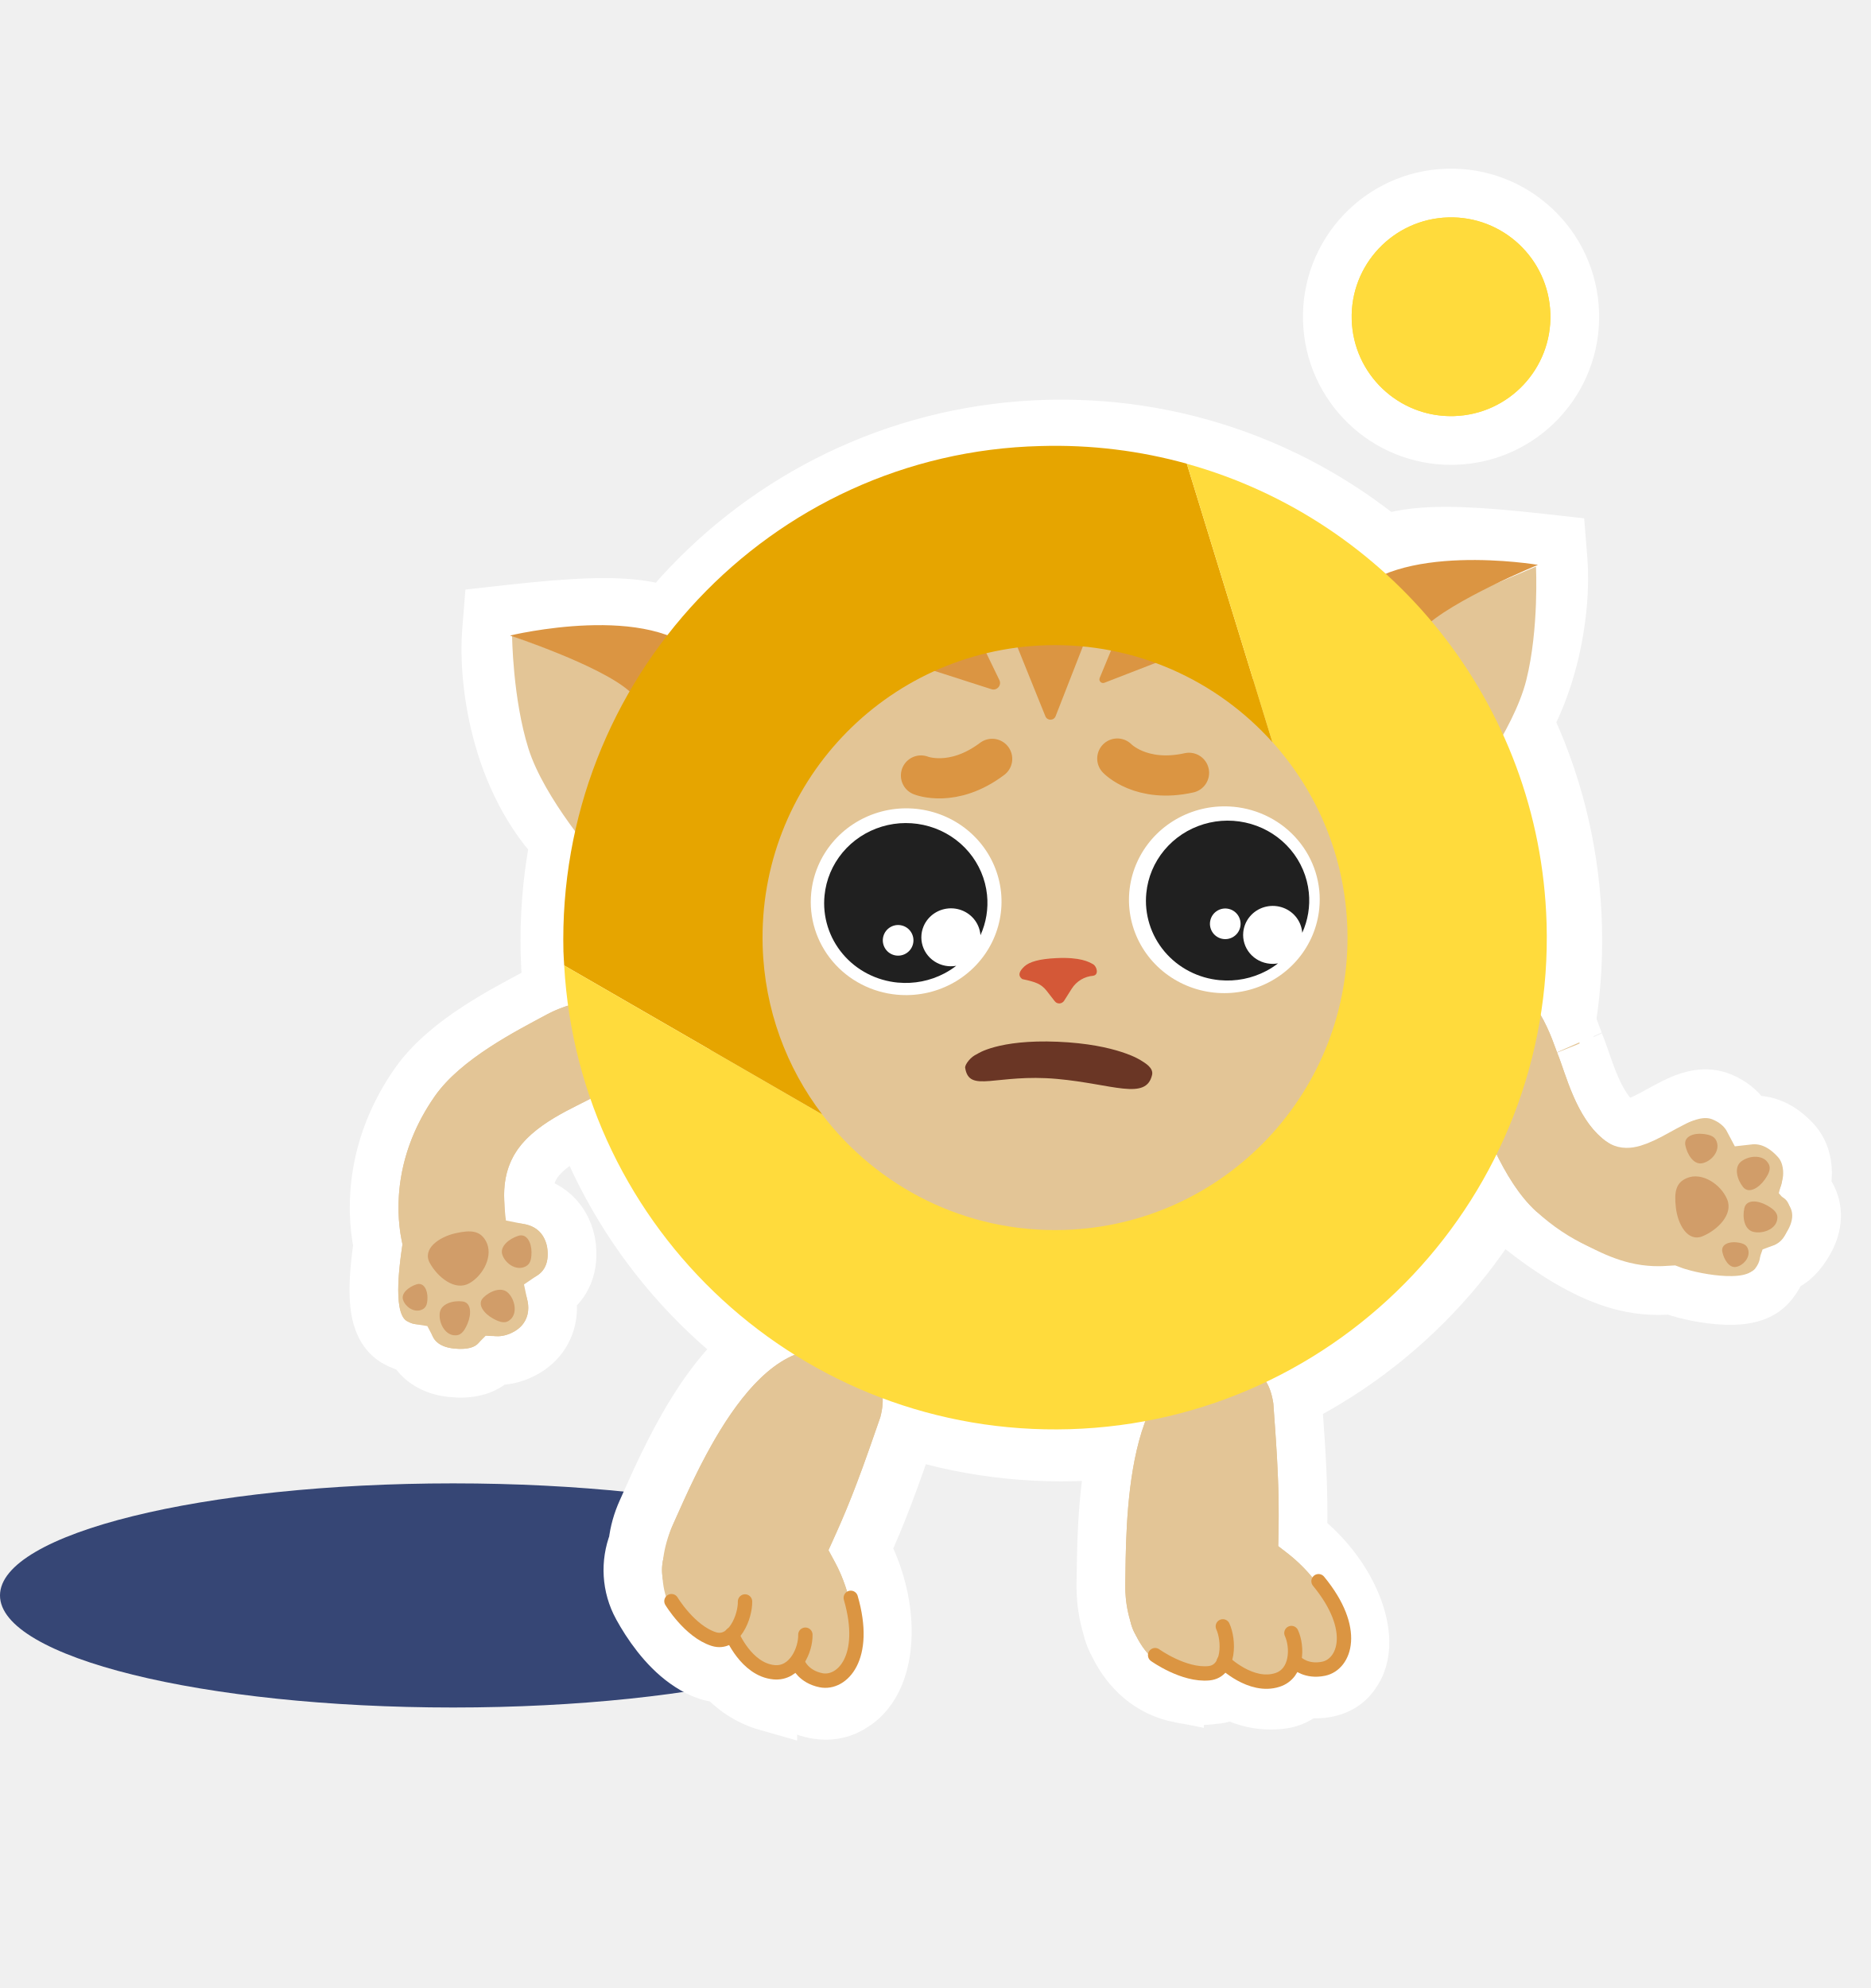
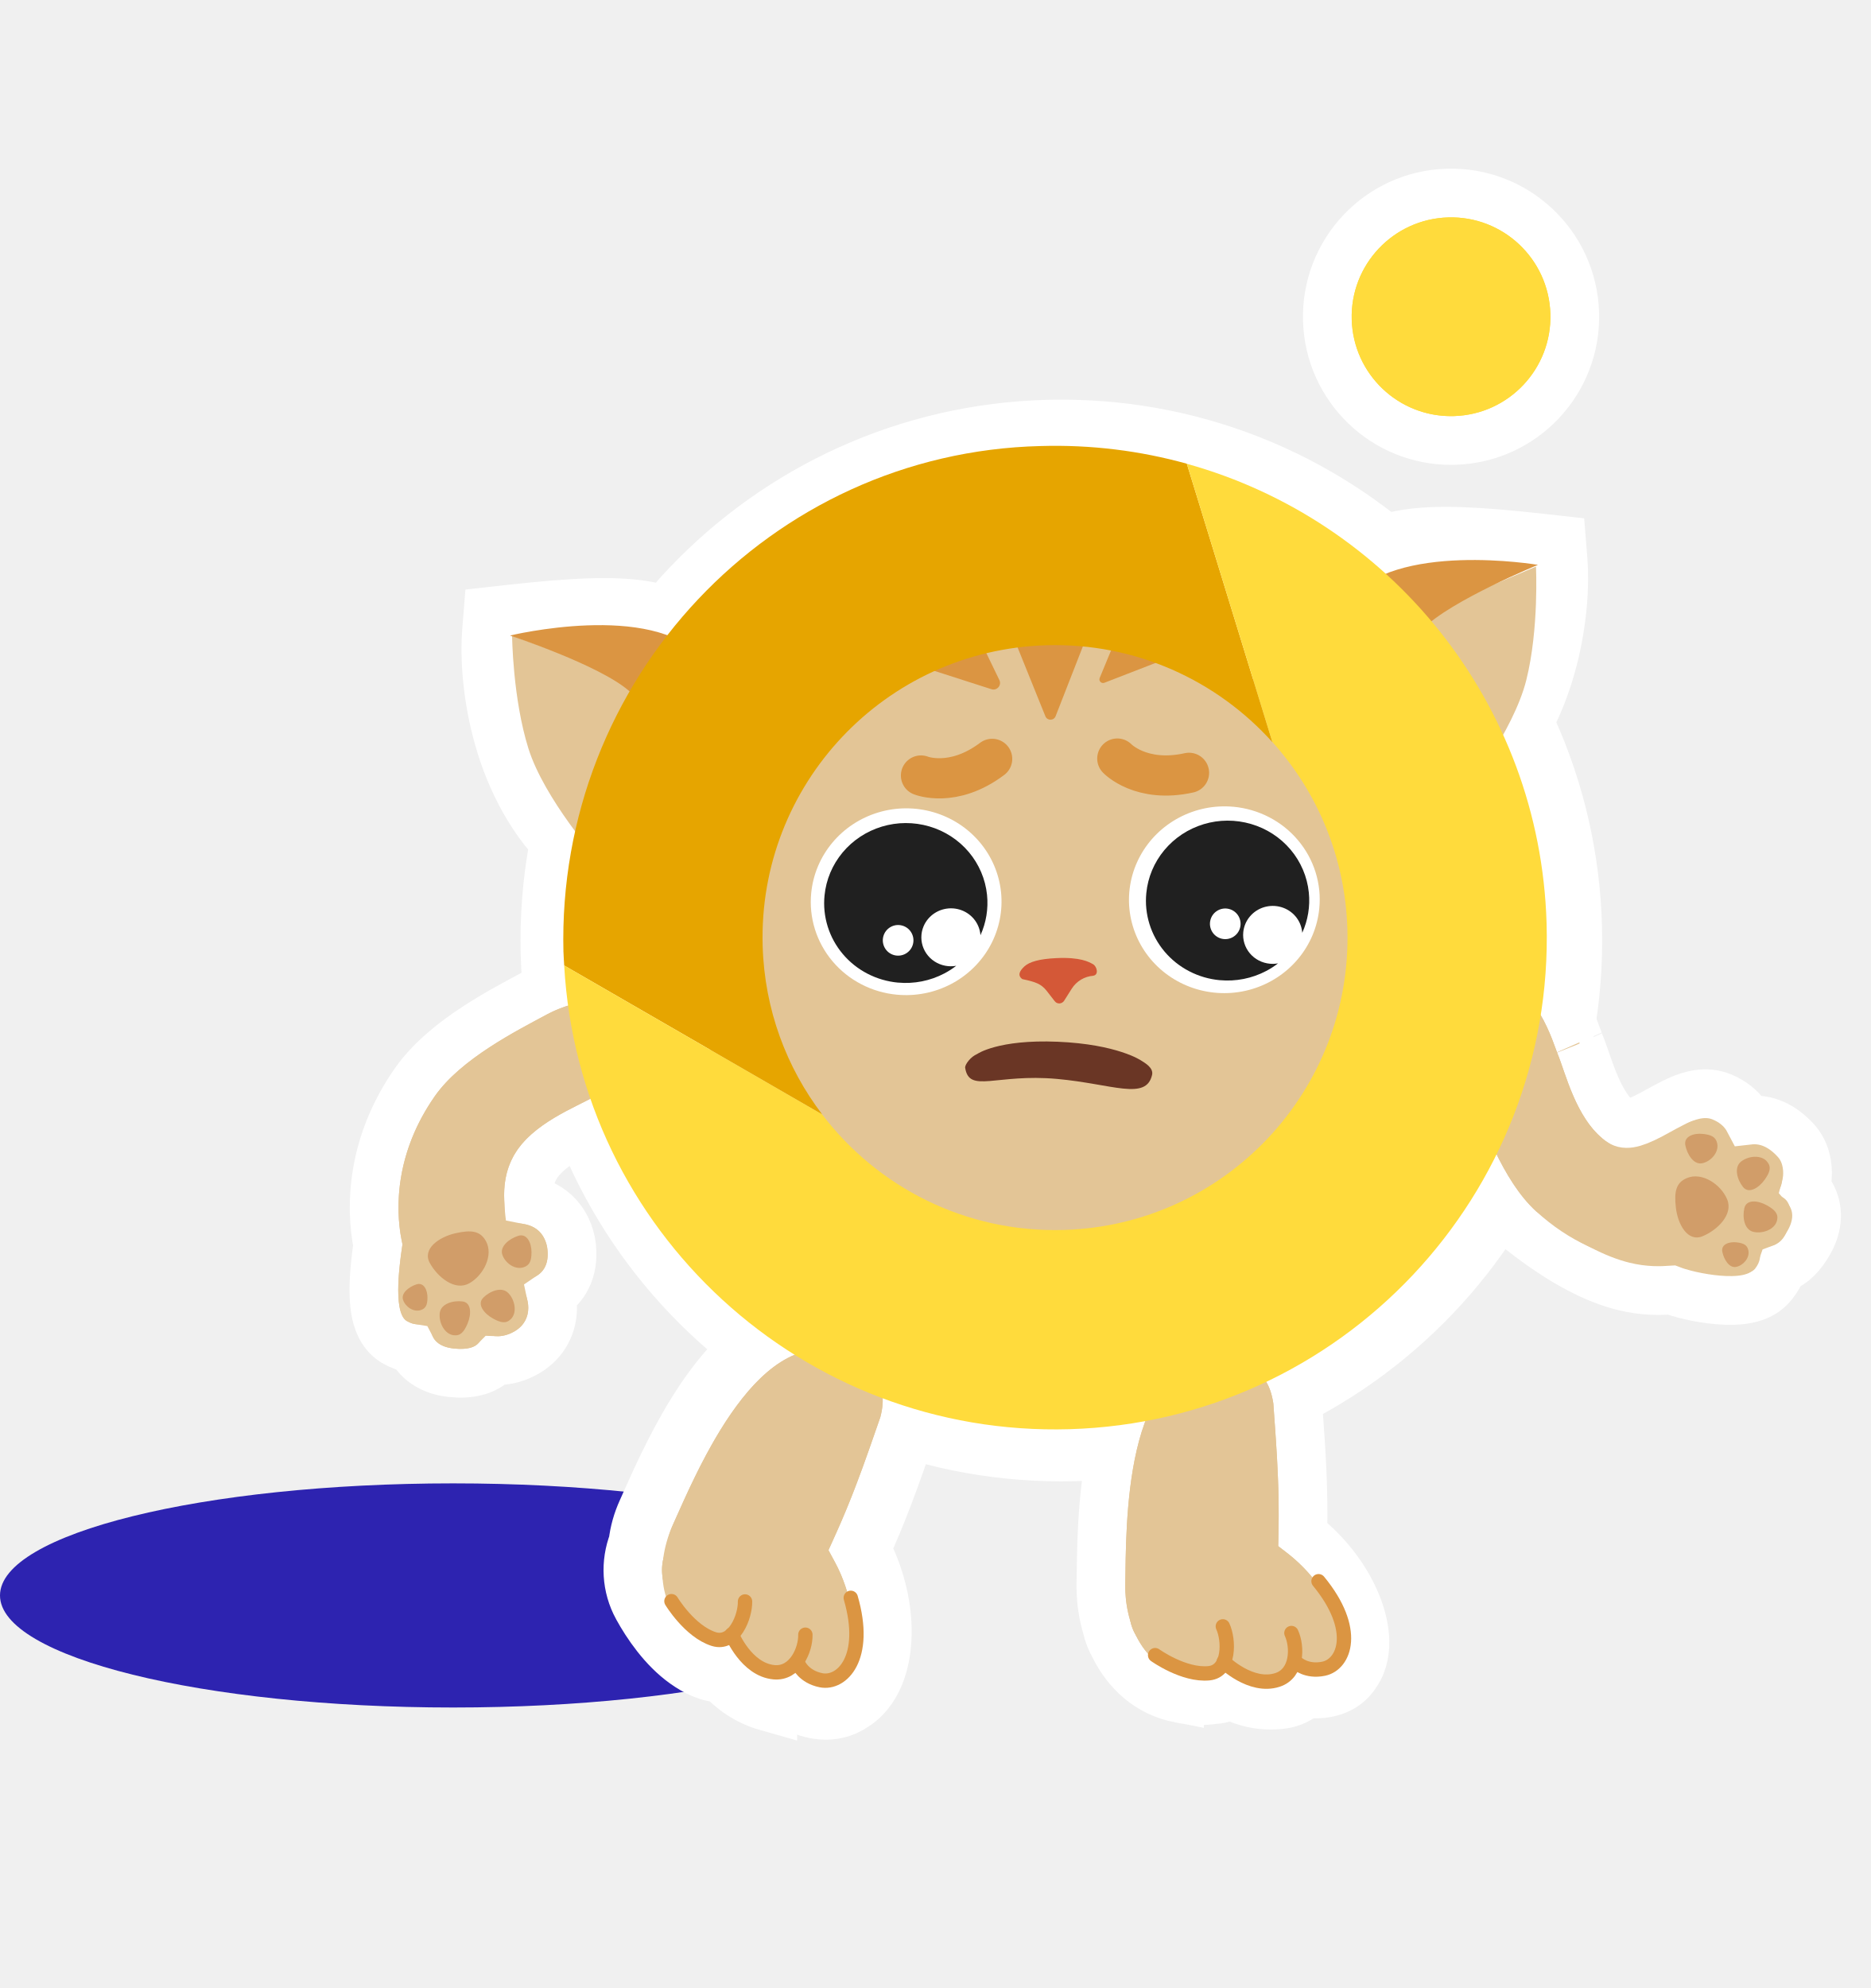
<svg xmlns="http://www.w3.org/2000/svg" width="192" height="204" viewBox="0 0 192 204" fill="none">
  <style>
  @media (prefers-reduced-motion: reduce) { * { animation: none !important; } }

  .cat        { transform-origin: 103px 176px;   animation: cat-sad 3.6s ease-in-out infinite; }
  .shiver     { animation: shiver 4s linear infinite; }
  .shadow     { transform-origin: 46.5px 164px;  animation: shadow-sad 3.6s ease-in-out infinite; }
  .arm-left   { transform-origin: 66px 112px;    animation: arm-left-hug 4s ease-in-out infinite; }
  .arm-right  { transform-origin: 152px 110px;   animation: arm-right-hug 4s ease-in-out infinite; }
  .ear-left   { transform-origin: 72px 86px;     animation: ear-left-droop 4s ease-in-out infinite; }
  .ear-right  { transform-origin: 137px 80px;    animation: ear-right-droop 4s ease-in-out infinite; }
  .face       { transform-origin: 106px 96px;    animation: face-sad 4s ease-in-out infinite; }
  .mouth      { transform-origin: 108.5px 109px; animation: mouth-quiver 4s linear infinite; }
  .eye-r      { transform-origin: 125.6px 92px;  animation: blink-sad 5s linear infinite; }
  .eye-l      { transform-origin: 93px 92px;     animation: blink-sad 5s linear infinite; }
  .ball       { animation: ball-drift 4.5s ease-in-out infinite alternate; }
  .ember      { transform-origin: 238px 158px;   animation: ember-glow 2.8s ease-in-out infinite alternate; }
  .spark      { animation: spark-fly 4.2s linear infinite; }
  .spark-2    { animation-name: spark-fly-b; animation-delay: -1.6s; animation-duration: 4.8s; }
  .spark-3    { animation-delay: -3.1s; animation-duration: 3.8s; }
  .pit-ember  { animation: pit-glow 2.2s ease-in-out infinite; }
  .pe-2       { animation-delay: -.7s; animation-duration: 2.6s; }
  .pe-3       { animation-delay: -1.4s; animation-duration: 1.9s; }
  .pe-4       { animation-delay: -.35s; animation-duration: 2.4s; }

  @keyframes cat-sad {
    0%, 100% { transform: translateY(0) rotate(-1deg); }
    50%      { transform: translateY(1.5px) rotate(1deg) scale(1.01, .99); }
  }
  @keyframes shiver {
    0%, 60%, 82%, 100% { transform: translateX(0); }
    62% { transform: translateX(-.8px); }
    64% { transform: translateX(.8px); }
    66% { transform: translateX(-.8px); }
    68% { transform: translateX(.7px); }
    70% { transform: translateX(-.6px); }
    72% { transform: translateX(.5px); }
    74% { transform: translateX(-.4px); }
    76% { transform: translateX(.3px); }
    78% { transform: translateX(-.2px); }
    80% { transform: translateX(.1px); }
  }
  @keyframes shadow-sad {
    0%, 100% { transform: scale(1, 1); }
    50%      { transform: scale(.985, .97); }
  }
  @keyframes arm-left-hug {
    0%, 100% { transform: translateY(0) rotate(0deg); }
    25%      { transform: translateY(0) rotate(1.5deg); }
    54%, 80% { transform: translateY(-1.5px) rotate(-7deg); }
    90%      { transform: translateY(0) rotate(-1deg); }
  }
  @keyframes arm-right-hug {
    0%, 100% { transform: translateY(0) rotate(0deg); }
    25%      { transform: translateY(0) rotate(-1.5deg); }
    54%, 80% { transform: translateY(-1.5px) rotate(7deg); }
    90%      { transform: translateY(0) rotate(1deg); }
  }
  @keyframes ear-left-droop {
    0%, 100% { transform: rotate(-1.5deg); }
    25%      { transform: rotate(.5deg); }
    54%, 80% { transform: rotate(-4deg); }
    90%      { transform: rotate(-1deg); }
  }
  @keyframes ear-right-droop {
    0%, 100% { transform: rotate(1.5deg); }
    25%      { transform: rotate(-.5deg); }
    54%, 80% { transform: rotate(4deg); }
    90%      { transform: rotate(1deg); }
  }
  @keyframes face-sad {
    0%, 100% { transform: translate(0, 0); }
    25%      { transform: translate(0, .6px); }
    54%, 80% { transform: translate(0, 1.8px); }
    90%      { transform: translate(0, .4px); }
  }
  @keyframes mouth-quiver {
    0%, 58%, 82%, 100% { transform: scale(1, 1); }
    60% { transform: scale(1.06, 1.3); }
    62% { transform: scale(.98, .82); }
    64% { transform: scale(1.07, 1.35); }
    66% { transform: scale(.97, .8); }
    68% { transform: scale(1.06, 1.3); }
    70% { transform: scale(.98, .85); }
    72% { transform: scale(1.05, 1.25); }
    74% { transform: scale(.99, .9); }
    76% { transform: scale(1.03, 1.15); }
    78% { transform: scale(1, .95); }
  }
  @keyframes blink-sad {
    0%, 86%, 94%, 100% { transform: scaleY(1); }
    89%, 91%           { transform: scaleY(.12); }
  }
  @keyframes ball-drift {
    from { transform: translateY(0); }
    to   { transform: translateY(-3px); }
  }
  @keyframes ember-glow {
    from { opacity: .04; transform: scale(1); }
    to   { opacity: .12; transform: scale(1.06); }
  }
  @keyframes spark-fly {
    0%   { transform: translate(0, 0); opacity: 0; }
    8%   { opacity: .9; }
    25%  { transform: translate(5px, -30px); opacity: .55; }
    45%  { transform: translate(-2px, -58px); opacity: .8; }
    65%  { transform: translate(6px, -85px); opacity: .4; }
    85%  { transform: translate(10px, -108px); opacity: .6; }
    100% { transform: translate(12px, -122px); opacity: 0; }
  }
  @keyframes spark-fly-b {
    0%   { transform: translate(0, 0); opacity: 0; }
    8%   { opacity: .85; }
    25%  { transform: translate(-4px, -28px); opacity: .5; }
    45%  { transform: translate(3px, -55px); opacity: .75; }
    65%  { transform: translate(-6px, -82px); opacity: .35; }
    85%  { transform: translate(-9px, -105px); opacity: .55; }
    100% { transform: translate(-11px, -118px); opacity: 0; }
  }
  @keyframes pit-glow {
    0%, 100% { opacity: .35; }
    50%      { opacity: .95; }
  }
</style>
  <g class="shadow">
-     <ellipse cx="46.5" cy="163.717" rx="46.5" ry="11.5" fill="#223468" fill-opacity="0.9" />
+     <ellipse cx="46.5" cy="163.717" rx="46.5" ry="11.5" fill="#180DA9" fill-opacity="0.9" />
  </g>
  <g class="cat">
    <g class="shiver">
      <circle cx="108.916" cy="96.51" r="53" fill="white" stroke="white" stroke-width="5" />
      <g class="arm-left">
        <path d="M54.12 138.74C55.893 137.679 56.699 135.963 56.711 134.24C56.714 133.794 56.664 133.355 56.572 132.929C57.171 132.523 57.758 131.939 58.169 131.113C58.632 130.182 58.78 129.133 58.672 128.021L58.61 127.541L58.6 127.478L58.587 127.415C58.332 126.213 57.779 125.214 56.968 124.469C56.179 123.743 55.284 123.386 54.528 123.21C54.432 123.188 54.338 123.169 54.245 123.151C54.192 121.874 54.336 120.821 54.909 119.795C55.511 118.72 56.662 117.755 58.144 116.862C58.862 116.43 59.596 116.05 60.303 115.693C60.961 115.362 61.707 114.997 62.265 114.668L62.271 114.664C62.25 114.677 62.261 114.669 62.352 114.622C62.435 114.578 62.526 114.532 62.66 114.462C62.914 114.33 63.25 114.154 63.63 113.941C64.382 113.521 65.349 112.934 66.27 112.206C67.168 111.497 68.171 110.541 68.835 109.341C69.494 108.152 69.847 106.65 69.356 105.037L69.246 104.712L69.118 104.391C67.746 101.145 64.71 100.132 62.116 100.086C59.499 100.039 56.79 100.901 54.948 101.893C53.432 102.71 51.105 103.912 48.841 105.393C46.599 106.859 44.188 108.744 42.574 111.052L42.573 111.053C38.156 117.374 37.961 123.709 38.766 127.762C38.644 128.606 38.434 130.146 38.381 131.666C38.349 132.576 38.368 133.611 38.54 134.548C38.681 135.317 39.054 136.796 40.367 137.644L40.409 137.671L40.452 137.696C41.051 138.05 41.645 138.258 42.217 138.349C42.446 138.79 42.767 139.225 43.21 139.613C44.069 140.366 45.168 140.752 46.372 140.871L46.376 140.872C48.053 141.036 49.699 140.782 50.845 139.616C51.891 139.655 53.037 139.389 54.12 138.74Z" fill="#E3C596" stroke="white" stroke-width="5" />
        <path fill-rule="evenodd" clip-rule="evenodd" d="M51.988 130.264C50.934 134.224 45.084 135.448 42.192 130.212C40.938 127.942 39.189 120.259 44.623 112.485C47.303 108.651 53.003 105.78 56.134 104.094C59.228 102.428 65.284 101.238 66.903 105.585C68.248 109.194 61.707 112.091 60.995 112.515C59.134 113.612 54.571 115.28 52.727 118.575C50.46 122.628 52.904 126.841 51.989 130.266L51.988 130.264Z" fill="#E3C596" />
        <path fill-rule="evenodd" clip-rule="evenodd" d="M51.959 125.574C52.35 125.607 55.506 124.942 56.141 127.934C56.72 131.565 53.208 131.393 53.208 131.393C53.208 131.393 53.038 131.353 53.207 131.566C54.449 133.099 54.768 135.438 52.835 136.595C51.279 137.528 49.752 137.049 49.553 136.441C49.495 137.216 49.432 138.658 46.619 138.384C43.272 138.051 44.375 135.119 44.375 135.119C44.375 135.119 43.434 136.554 41.723 135.543C40.222 134.574 41.115 128.999 41.304 127.673C41.295 126.499 43.712 124.818 46.538 124.087C50.328 123.774 51.845 125.434 51.958 125.572L51.959 125.574Z" fill="#E3C596" />
        <path d="M44.114 129.617C43.299 128.156 45.041 126.933 46.753 126.548C48.323 126.198 49.264 126.277 49.861 127.348C50.676 128.809 49.612 130.875 48.151 131.69C46.691 132.505 44.927 131.078 44.114 129.617Z" fill="#D19D69" />
        <path d="M47.451 133.545C48.403 133.659 48.38 134.895 47.978 135.83C47.61 136.686 47.256 137.1 46.559 137.017C45.607 136.903 45.011 135.699 45.127 134.735C45.245 133.772 46.499 133.429 47.449 133.546L47.451 133.545Z" fill="#D19D69" />
        <path d="M49.592 133.167C48.912 133.841 49.687 134.801 50.577 135.294C51.394 135.744 51.929 135.854 52.425 135.361C53.106 134.687 52.839 133.369 52.156 132.68C51.472 131.991 50.271 132.49 49.591 133.164L49.592 133.167Z" fill="#D19D69" />
        <path d="M53.185 126.815C54.09 126.53 54.546 127.562 54.543 128.498C54.54 129.355 54.379 129.84 53.717 130.048C52.812 130.333 51.809 129.575 51.542 128.73C51.277 127.885 52.28 127.1 53.185 126.815Z" fill="#D19D69" />
        <path d="M42.743 131.795C43.502 131.556 43.876 132.399 43.868 133.164C43.859 133.866 43.723 134.264 43.167 134.439C42.408 134.677 41.575 134.063 41.358 133.372C41.142 132.683 41.986 132.033 42.743 131.795Z" fill="#D19D69" />
      </g>
      <g class="arm-right">
        <path d="M185.621 127.514C186.436 126.102 186.74 124.43 185.995 122.856C185.807 122.459 185.57 122.111 185.303 121.804C185.391 121.477 185.447 121.155 185.474 120.849C185.577 119.658 185.307 118.179 184.352 117.102C182.914 115.48 181.223 114.748 179.443 114.953C179.37 114.815 179.289 114.675 179.197 114.537C178.619 113.672 177.771 113.005 176.702 112.562C175.036 111.872 173.407 112.418 172.431 112.834C171.437 113.258 170.241 113.962 169.452 114.38C167.375 115.48 166.708 115.414 166.228 115.055L166.045 114.91C165.139 114.155 164.391 112.946 163.745 111.458C163.411 110.69 163.131 109.913 162.871 109.165C162.69 108.644 162.497 108.07 162.305 107.564L162.114 107.085L162.112 107.081C162.122 107.103 162.115 107.091 162.08 106.993C162.048 106.905 162.014 106.81 161.963 106.667C161.866 106.398 161.735 106.042 161.574 105.637C161.256 104.837 160.802 103.801 160.202 102.791C159.618 101.808 158.802 100.689 157.701 99.872C156.536 99.008 154.973 98.442 153.167 98.853C149.524 99.682 148.039 102.659 147.638 105.308C147.246 107.896 147.744 110.696 148.484 112.653L148.485 112.656C149.095 114.261 149.98 116.729 151.149 119.167C152.307 121.582 153.858 124.222 155.934 126.126L156.004 126.191L156.078 126.249C160.49 129.717 163.883 131.321 166.601 131.996C168.816 132.547 170.575 132.442 171.53 132.38C171.98 132.552 172.467 132.695 172.904 132.808C173.703 133.014 174.649 133.201 175.604 133.319C176.542 133.434 177.588 133.495 178.55 133.402C179.347 133.324 180.789 133.085 181.764 131.977L182.003 131.689C182.383 131.204 182.674 130.688 182.86 130.144C184.09 129.688 184.954 128.669 185.621 127.514Z" fill="#E3C596" stroke="white" stroke-width="5" />
        <path fill-rule="evenodd" clip-rule="evenodd" d="M176.22 119.327C180.006 120.895 180.448 126.856 174.874 129.03C172.461 129.973 164.614 130.695 157.623 124.284C154.176 121.122 152.084 115.09 150.822 111.768C149.579 108.48 149.197 102.32 153.722 101.29C157.476 100.436 159.487 107.297 159.812 108.06C160.654 110.049 161.704 114.791 164.729 117.056C168.448 119.84 172.944 117.971 176.223 119.329L176.22 119.327Z" fill="#E3C596" />
        <path fill-rule="evenodd" clip-rule="evenodd" d="M171.565 118.74C171.65 118.355 171.406 115.143 174.456 114.908C178.131 114.814 177.498 118.273 177.498 118.273C177.498 118.273 177.435 118.437 177.668 118.294C179.351 117.266 181.712 117.258 182.605 119.326C183.323 120.993 182.647 122.441 182.019 122.559C182.781 122.717 184.201 122.972 183.558 125.724C182.788 128.998 180.025 127.518 180.025 127.518C180.025 127.518 181.322 128.641 180.098 130.204C178.938 131.562 173.532 129.941 172.241 129.58C171.078 129.434 169.729 126.817 169.378 123.92C169.567 120.121 171.412 118.837 171.565 118.74Z" fill="#E3C596" />
        <path d="M174.734 126.852C176.276 126.204 177.889 124.609 177.241 123.066C176.593 121.523 174.657 120.239 173.114 120.887C171.985 121.359 171.8 122.288 171.976 123.888C172.167 125.634 173.191 127.499 174.734 126.852ZM176.226 117.352C176.091 116.672 175.626 116.457 174.776 116.359C173.844 116.253 172.771 116.593 172.952 117.523C173.134 118.454 173.805 119.54 174.674 119.369C175.543 119.198 176.407 118.283 176.226 117.352ZM178.162 130.003C178.872 129.866 179.576 129.103 179.423 128.322C179.311 127.752 178.93 127.571 178.233 127.486C177.472 127.393 176.595 127.671 176.747 128.452C176.902 129.231 177.453 130.144 178.162 130.003ZM181.093 121.057C181.631 120.295 181.799 119.775 181.363 119.227C180.769 118.475 179.43 118.593 178.671 119.196C177.91 119.799 178.273 121.049 178.867 121.8C179.461 122.551 180.505 121.887 181.093 121.057ZM182.361 125.236C182.523 124.555 182.148 124.156 181.338 123.695C180.455 123.192 179.231 123.033 179.01 123.965L179.01 123.968C178.789 124.899 178.993 126.186 179.936 126.407C180.879 126.628 182.141 126.17 182.361 125.236Z" fill="#D19D69" />
      </g>
      <path d="M88.536 136.469C90.983 137.685 92.552 139.355 93.224 141.397C93.781 143.087 93.591 144.658 93.35 145.742L93.244 146.175L93.215 146.292L93.176 146.405C91.351 151.684 90.24 154.799 88.366 158.954C89.823 161.715 90.501 164.598 90.553 167.115C90.583 168.595 90.399 170.046 89.955 171.32C89.544 172.501 88.796 173.824 87.485 174.662C85.372 176.145 83.062 175.356 82.02 174.851C81.881 174.784 81.747 174.712 81.616 174.64C81.481 174.68 81.342 174.718 81.196 174.748C80.427 174.904 79.617 174.869 78.804 174.638L78.804 174.639C76.883 174.094 75.338 172.988 74.243 171.725C72.839 171.729 71.568 171.067 70.51 170.315C68.429 168.833 66.83 166.493 65.858 164.718L65.856 164.715C64.772 162.73 64.659 160.411 65.448 158.372C65.57 157.294 65.869 156.219 66.349 155.165L67.411 152.796C68.703 149.952 70.667 145.887 73.161 142.503C74.825 140.245 76.909 138.025 79.436 136.701C82.106 135.303 85.216 134.948 88.45 136.428L88.494 136.448L88.536 136.469Z" fill="#E3C596" stroke="white" stroke-width="6" />
      <path fill-rule="evenodd" clip-rule="evenodd" d="M70.936 167.363C74.323 169.876 79.524 168.984 81.887 165.492C86.512 156.272 87.558 153.476 90.34 145.426C90.799 143.647 91.02 141.054 87.201 139.156C78.029 134.957 71.412 151.277 69.08 156.406C67.332 160.246 67.442 164.999 70.939 167.363L70.936 167.363Z" fill="#E3C596" />
      <path fill-rule="evenodd" clip-rule="evenodd" d="M79.623 171.753C77.326 171.101 75.863 169.272 75.459 167.978C74.985 168.615 74.303 169.333 72.25 167.871C70.711 166.775 69.376 164.898 68.489 163.277C67.65 161.741 67.768 159.863 68.787 158.438C70.262 156.375 72.489 153.462 73.509 153.129C77.154 151.939 80.722 154.165 82.608 156.206C88.574 161.994 88.48 170.594 85.813 172.173C84.335 173.276 82.001 171.419 81.8 170.957C81.789 170.933 81.143 172.185 79.621 171.752L79.623 171.753Z" fill="#E3C596" />
      <path d="M68.905 164.305C68.905 164.305 70.769 167.401 73.241 168.191C75.327 168.856 76.496 165.862 76.455 164.336" stroke="#DB9542" stroke-width="1.473" stroke-linecap="round" stroke-linejoin="round" />
      <path d="M75.099 167.713C75.099 167.713 76.573 171.338 79.434 171.599C81.616 171.799 82.689 169.27 82.648 167.745" stroke="#DB9542" stroke-width="1.473" stroke-linecap="round" stroke-linejoin="round" />
      <path d="M81.948 170.798C81.948 170.798 82.478 172.063 84.251 172.419C86.4 172.85 89.096 170.124 87.307 163.962" stroke="#DB9542" stroke-width="1.473" stroke-linecap="round" stroke-linejoin="round" />
      <path d="M131.353 139.502C132.448 140.74 132.87 142.157 133.068 143.203L133.141 143.628L133.157 143.727L133.164 143.826C133.581 149.489 133.789 152.79 133.699 157.446C136.167 159.386 137.944 161.77 138.982 164.052C139.576 165.359 139.962 166.706 140.053 167.98C140.137 169.167 139.977 170.553 139.189 171.714C137.985 173.684 135.796 173.874 134.686 173.825C134.466 173.815 134.251 173.791 134.043 173.764C133.445 174.32 132.625 174.762 131.556 174.902C129.572 175.161 127.755 174.714 126.337 173.993C126.228 174.029 126.117 174.062 126.007 174.095C125.533 174.288 125.045 174.38 124.57 174.41C123.429 174.576 122.238 174.549 121.049 174.283L121.049 174.284C117.818 173.67 115.615 171.516 114.364 168.988C114.005 168.369 113.743 167.699 113.585 166.999C113.202 165.719 113.001 164.372 112.978 163.035L112.978 162.447C113.033 159.756 112.963 153.623 114.219 148.227C114.848 145.528 115.864 142.75 117.594 140.62C119.408 138.386 121.984 136.913 125.368 136.992L125.408 136.993L125.447 136.995C128.075 137.14 130.037 138.015 131.353 139.502Z" fill="#E3C596" stroke="white" stroke-width="5" />
      <path fill-rule="evenodd" clip-rule="evenodd" d="M115.478 162.498C115.593 156.866 115.223 139.258 125.31 139.492C129.567 139.726 130.39 142.196 130.671 144.01C131.297 152.506 131.44 155.489 130.834 165.784C130.045 169.925 125.62 172.801 121.516 171.828C117.369 171.04 115.391 166.716 115.478 162.498Z" fill="#E3C596" />
      <path fill-rule="evenodd" clip-rule="evenodd" d="M132.918 170.835C133.286 171.178 136.163 171.963 137.084 170.366C138.907 167.86 135.598 159.921 127.831 156.964C125.291 155.836 121.133 155.2 118.256 157.733C117.45 158.439 116.557 161.996 116.016 164.474C115.643 166.184 116.278 167.959 117.656 169.036C119.11 170.176 121.078 171.372 122.926 171.77C125.388 172.301 125.731 171.373 125.916 170.6C126.798 171.63 128.864 172.733 131.233 172.423C132.8 172.218 132.9 170.815 132.92 170.833L132.918 170.835Z" fill="#E3C596" />
      <path d="M118.541 169.845C118.541 169.845 121.477 171.954 124.059 171.702C126.239 171.489 126.132 168.276 125.489 166.891" stroke="#DB9542" stroke-width="1.473" stroke-linecap="round" stroke-linejoin="round" />
      <path d="M125.578 170.529C125.578 170.529 128.363 173.275 131.097 172.386C133.18 171.707 133.168 168.961 132.527 167.575" stroke="#DB9542" stroke-width="1.473" stroke-linecap="round" stroke-linejoin="round" />
      <path d="M133.089 170.655C133.089 170.655 134.075 171.61 135.845 171.235C137.989 170.782 139.388 167.211 135.309 162.257" stroke="#DB9542" stroke-width="1.473" stroke-linecap="round" stroke-linejoin="round" />
      <g class="ear-left">
        <path d="M52.14 62.525C58.883 61.776 62.939 61.607 66.059 62.103C69.302 62.62 71.422 63.847 74.113 65.315L77.046 66.916L74.684 69.278C71.941 72.021 65.465 79.385 61.628 86.675L60.048 89.678L57.648 87.278C54.039 83.669 52.036 79.136 50.972 75.054C49.909 70.976 49.735 67.171 49.924 64.811L50.089 62.754L52.14 62.525Z" fill="white" stroke="white" stroke-width="5" />
        <path fill-rule="evenodd" clip-rule="evenodd" d="M61.367 88.235L79.938 75.03L52.552 65.248C52.552 65.248 52.608 71.653 54.231 76.821C55.857 81.989 61.367 88.235 61.367 88.235Z" fill="#E3C596" />
        <path fill-rule="evenodd" clip-rule="evenodd" d="M72.077 67.507C66.913 61.67 52.336 65.217 52.336 65.217C52.336 65.217 61.513 68.228 64.574 70.916C67.636 73.603 70.412 81.972 70.412 81.972C70.412 81.972 77.241 73.345 72.074 67.507L72.077 67.507Z" fill="#DB9542" />
      </g>
      <g class="ear-right">
        <path d="M158.192 55.215C151.449 54.465 147.393 54.296 144.273 54.793C141.03 55.309 138.91 56.537 136.219 58.005L133.286 59.605L135.648 61.968C138.391 64.71 144.867 72.074 148.704 79.364L150.284 82.367L152.684 79.968C156.293 76.358 158.296 71.825 159.36 67.743C160.423 63.666 160.597 59.86 160.408 57.501L160.243 55.443L158.192 55.215Z" fill="white" stroke="white" stroke-width="5" />
        <path fill-rule="evenodd" clip-rule="evenodd" d="M150.18 81.605L130.863 69.521L157.623 58.14C157.623 58.14 157.946 64.538 156.63 69.792C155.314 75.047 150.18 81.605 150.18 81.605Z" fill="#E3C596" />
        <path fill-rule="evenodd" clip-rule="evenodd" d="M138.302 61.656C143.037 55.465 157.828 57.963 157.828 57.963C157.828 57.963 148.891 61.62 146.028 64.519C143.165 67.418 140.995 75.964 140.995 75.964C140.995 75.964 133.567 67.847 138.302 61.656Z" fill="#DB9542" />
      </g>
      <g class="face">
        <path fill-rule="evenodd" clip-rule="evenodd" d="M109.027 61.263C89.938 59.444 72.952 73.469 71.11 92.828C69.27 112.189 83.306 129.172 102.396 130.998C121.487 132.825 138.474 118.793 140.325 99.434C142.175 80.076 128.118 63.085 109.027 61.263Z" fill="#E3C596" />
        <path fill-rule="evenodd" clip-rule="evenodd" d="M114.243 58.351L108.328 73.494C108.141 73.971 107.47 73.974 107.279 73.501L100.697 57.2C100.54 56.808 100.853 56.387 101.272 56.428L113.768 57.583C114.141 57.618 114.379 58 114.241 58.351L114.243 58.351Z" fill="#DB9542" />
        <path fill-rule="evenodd" clip-rule="evenodd" d="M116.946 59.661L112.852 69.569C112.726 69.874 113.026 70.182 113.336 70.062L123.29 66.203C123.539 66.105 123.611 65.784 123.423 65.592L117.561 59.543C117.373 59.349 117.047 59.413 116.943 59.661L116.946 59.661Z" fill="#DB9542" />
        <path fill-rule="evenodd" clip-rule="evenodd" d="M98.393 61.179L102.558 69.786C102.816 70.322 102.308 70.903 101.745 70.724L92.676 67.812C92.217 67.665 92.055 67.096 92.372 66.728L97.272 61.034C97.588 60.666 98.18 60.743 98.391 61.179L98.393 61.179Z" fill="#DB9542" />
        <g class="mouth">
          <path fill-rule="evenodd" clip-rule="evenodd" d="M108.5 110.717C114.171 111.232 117.609 112.971 118.228 110.304C118.399 109.564 117.477 109.067 117.097 108.822C117.097 108.822 114.663 107.156 108.541 106.899C102.419 106.643 100.287 108.153 100.287 108.153C99.604 108.439 99.046 109.208 99.041 109.54C99.445 112.251 102.178 110.143 108.5 110.717Z" fill="#6A3625" />
        </g>
        <path fill-rule="evenodd" clip-rule="evenodd" d="M112.209 100.126C111.294 100.191 110.467 100.687 109.979 101.462L109.189 102.713C109.081 102.862 108.919 102.95 108.748 102.967C108.658 102.977 108.57 102.962 108.486 102.928C108.372 102.883 108.278 102.8 108.206 102.699L107.418 101.685C106.843 100.948 106.238 100.763 105.027 100.496C104.969 100.496 104.912 100.476 104.868 100.439L104.866 100.44C104.437 100.092 104.592 99.673 105.113 99.18C105.636 98.689 106.684 98.399 108.385 98.318C110.895 98.198 111.757 98.717 112.162 98.939C112.566 99.16 112.787 100.018 112.209 100.121L112.209 100.126Z" fill="#D45837" />
        <path d="M94.513 79.579C94.513 79.579 97.785 80.908 101.816 77.872M114.66 77.84C114.66 77.84 117.091 80.403 122.018 79.304" stroke="#DB9542" stroke-width="4.125" stroke-linecap="round" stroke-linejoin="round" />
        <g class="eye-r">
          <path fill-rule="evenodd" clip-rule="evenodd" d="M126.579 82.789C124.651 82.61 122.712 82.995 121.009 83.895C119.303 84.795 117.91 86.168 117.001 87.844C116.093 89.519 115.712 91.419 115.906 93.305C116.101 95.189 116.862 96.977 118.093 98.437C119.325 99.897 120.972 100.967 122.827 101.509C124.682 102.053 126.66 102.045 128.509 101.488C130.359 100.931 132 99.848 133.224 98.378C134.449 96.909 135.202 95.117 135.385 93.23C135.512 91.977 135.382 90.712 135.006 89.508C134.631 88.305 134.017 87.187 133.197 86.215C132.377 85.243 131.374 84.443 130.236 83.855C129.101 83.268 127.857 82.905 126.576 82.786L126.579 82.789Z" fill="white" />
          <path d="M129.945 99.634C128.487 100.405 126.827 100.734 125.176 100.581L125.178 100.583C124.082 100.482 123.017 100.171 122.046 99.668C121.072 99.165 120.212 98.48 119.51 97.648C118.808 96.816 118.283 95.859 117.962 94.829C117.64 93.798 117.529 92.715 117.637 91.643C117.794 90.027 118.438 88.493 119.487 87.235C120.535 85.977 121.94 85.05 123.525 84.573C125.107 84.095 126.8 84.089 128.388 84.555C129.976 85.019 131.386 85.935 132.441 87.185C133.495 88.435 134.147 89.966 134.313 91.578C134.459 92.998 134.225 94.427 133.637 95.725C133.636 95.694 133.633 95.662 133.63 95.63C133.569 95.046 133.332 94.491 132.951 94.038C132.569 93.585 132.058 93.253 131.482 93.085C130.907 92.916 130.294 92.919 129.72 93.091C129.146 93.264 128.637 93.6 128.257 94.056C127.877 94.512 127.644 95.068 127.586 95.653C127.547 96.042 127.588 96.435 127.704 96.808C127.82 97.181 128.011 97.528 128.265 97.83C128.519 98.131 128.831 98.379 129.184 98.562C129.536 98.744 129.922 98.856 130.319 98.893L130.318 98.892C130.599 98.918 130.881 98.906 131.155 98.856C130.777 99.148 130.373 99.409 129.945 99.634Z" fill="#202020" />
          <path d="M126.145 93.279C126.984 93.504 127.481 94.366 127.257 95.204C127.032 96.043 126.17 96.541 125.331 96.316C124.493 96.091 123.995 95.229 124.22 94.391C124.444 93.552 125.306 93.054 126.145 93.279Z" fill="white" />
        </g>
        <g class="eye-l">
          <path fill-rule="evenodd" clip-rule="evenodd" d="M92.056 102.071C93.984 102.25 95.922 101.864 97.626 100.965C99.332 100.065 100.724 98.692 101.633 97.016C102.541 95.341 102.923 93.441 102.728 91.555C102.534 89.67 101.772 87.883 100.541 86.422C99.31 84.963 97.662 83.893 95.807 83.35C93.953 82.807 91.975 82.814 90.126 83.371C88.275 83.929 86.634 85.012 85.41 86.481C84.186 87.951 83.433 89.743 83.249 91.629C83.123 92.882 83.253 94.147 83.628 95.352C84.004 96.555 84.617 97.673 85.437 98.644C86.257 99.617 87.261 100.417 88.398 101.004C89.533 101.592 90.778 101.955 92.058 102.073L92.056 102.071Z" fill="white" />
          <path d="M96.923 99.883C95.465 100.653 93.805 100.983 92.154 100.829L92.156 100.832C91.06 100.73 89.995 100.419 89.024 99.917C88.05 99.414 87.19 98.728 86.488 97.896C85.786 97.065 85.261 96.108 84.94 95.077C84.618 94.046 84.507 92.964 84.615 91.891C84.772 90.275 85.416 88.742 86.465 87.483C87.513 86.225 88.918 85.298 90.503 84.821C92.085 84.344 93.778 84.338 95.366 84.803C96.954 85.267 98.365 86.183 99.419 87.433C100.473 88.684 101.125 90.214 101.291 91.827C101.437 93.246 101.203 94.676 100.615 95.974C100.614 95.942 100.611 95.91 100.608 95.878C100.547 95.294 100.311 94.739 99.929 94.286C99.547 93.833 99.036 93.501 98.46 93.333C97.885 93.165 97.272 93.167 96.698 93.34C96.124 93.513 95.615 93.849 95.235 94.305C94.855 94.761 94.622 95.316 94.564 95.902C94.525 96.291 94.566 96.683 94.682 97.057C94.798 97.43 94.989 97.776 95.243 98.078C95.497 98.379 95.809 98.627 96.162 98.81C96.514 98.992 96.9 99.105 97.297 99.142L97.296 99.141C97.577 99.167 97.859 99.154 98.133 99.105C97.755 99.396 97.351 99.657 96.923 99.883Z" fill="#202020" />
          <path d="M92.574 94.975C93.413 95.199 93.911 96.061 93.686 96.9C93.461 97.739 92.599 98.236 91.761 98.012C90.922 97.787 90.424 96.925 90.649 96.086C90.874 95.248 91.736 94.75 92.574 94.975Z" fill="white" />
        </g>
      </g>
      <g class="ball">
        <path d="M161.601 32.128C161.392 25.121 155.545 19.603 148.533 19.811C141.526 20.02 136.008 25.867 136.217 32.88C136.423 39.778 142.09 45.231 148.956 45.201L149.285 45.195C156.292 44.986 161.809 39.141 161.601 32.128Z" fill="#FFDB3C" stroke="white" stroke-width="5" />
        <path d="M148.607 22.311C142.979 22.478 138.548 27.174 138.716 32.805C138.883 38.434 143.579 42.864 149.21 42.697C154.839 42.529 159.269 37.833 159.102 32.202C158.934 26.573 154.239 22.143 148.607 22.311Z" fill="#FFDB3C" />
      </g>
      <path d="M57.821 97.697C57.128 69.714 79.052 46.453 106.768 45.771C111.977 45.616 117.021 46.259 121.793 47.584L130.577 76.159C124.883 69.826 116.55 65.942 107.373 66.213C90.807 66.702 77.777 80.528 78.266 97.092C78.459 103.599 80.714 109.553 84.381 114.364L57.899 99.073C57.874 98.613 57.837 98.157 57.824 97.697L57.821 97.697Z" fill="#E6A500" />
      <path d="M84.371 114.358C90.036 121.811 99.093 126.511 109.163 126.213C125.729 125.724 138.759 111.898 138.27 95.334C138.052 87.934 135.168 81.239 130.57 76.138L121.796 47.593C142.543 53.354 158.042 72.076 158.712 94.729C159.534 122.584 137.621 145.833 109.766 146.657C82.365 147.467 59.422 126.275 57.897 99.071L84.369 114.358L84.371 114.358Z" fill="#FFDB3C" />
    </g>
  </g>
</svg>
